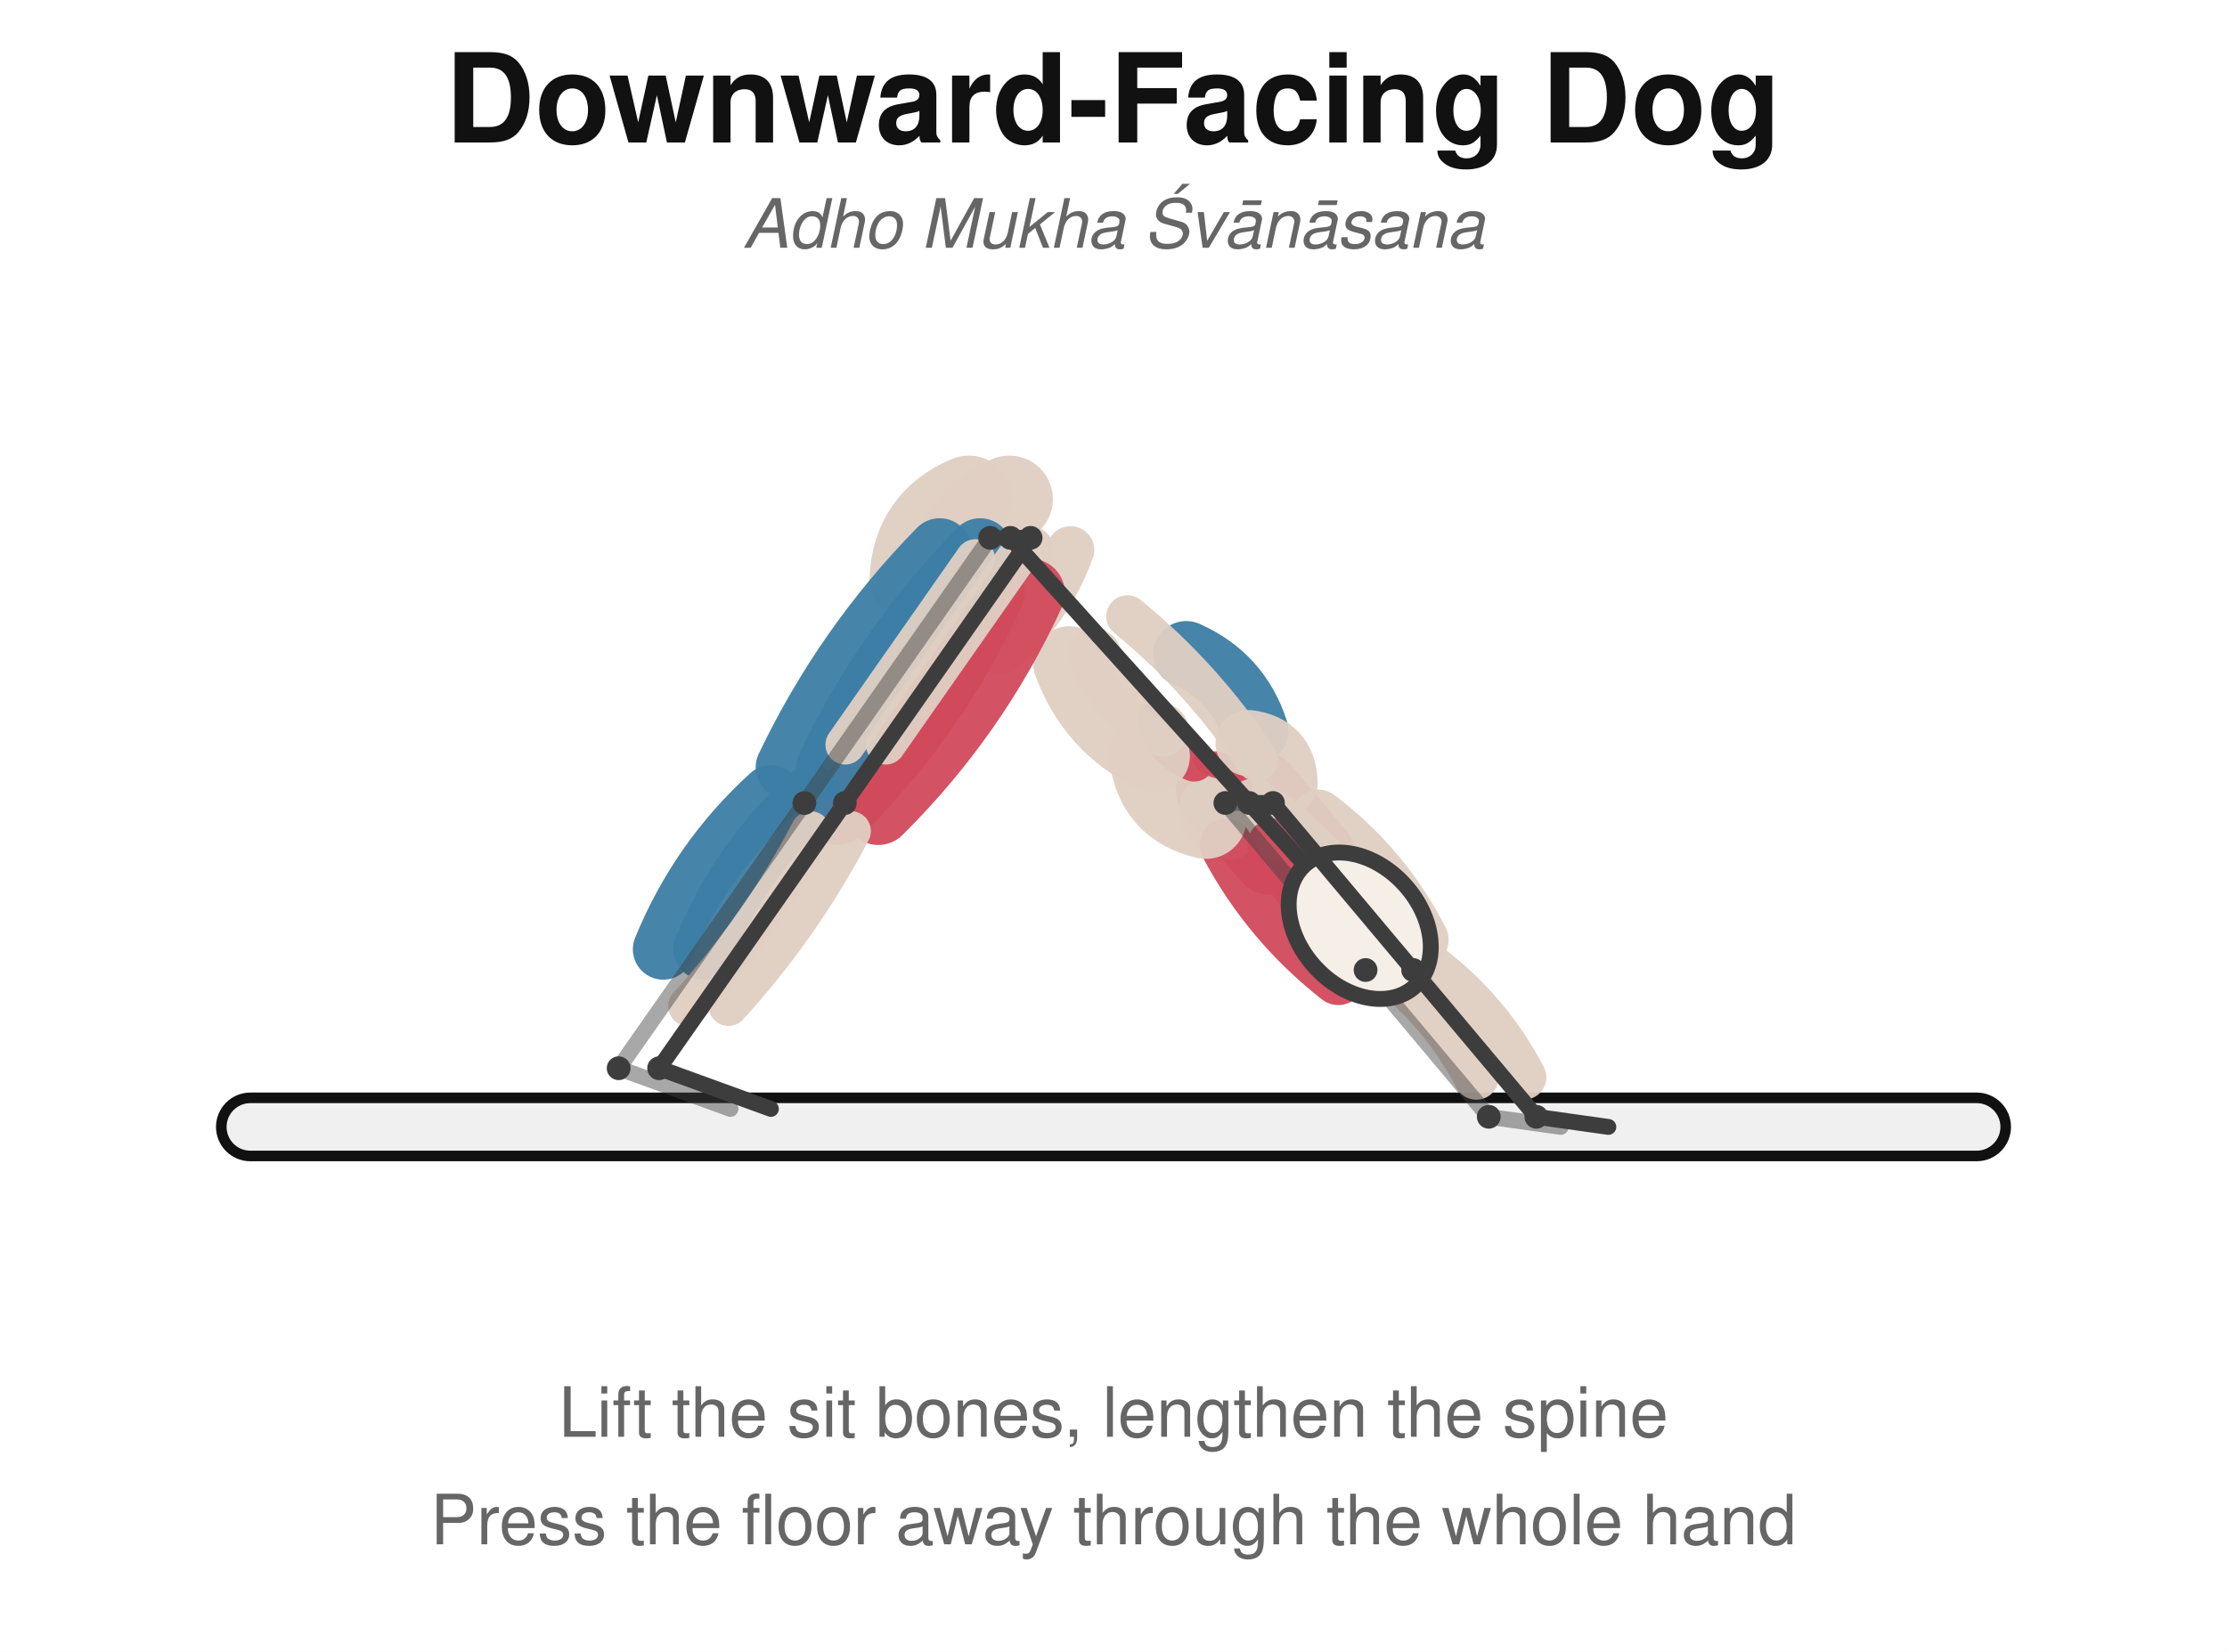
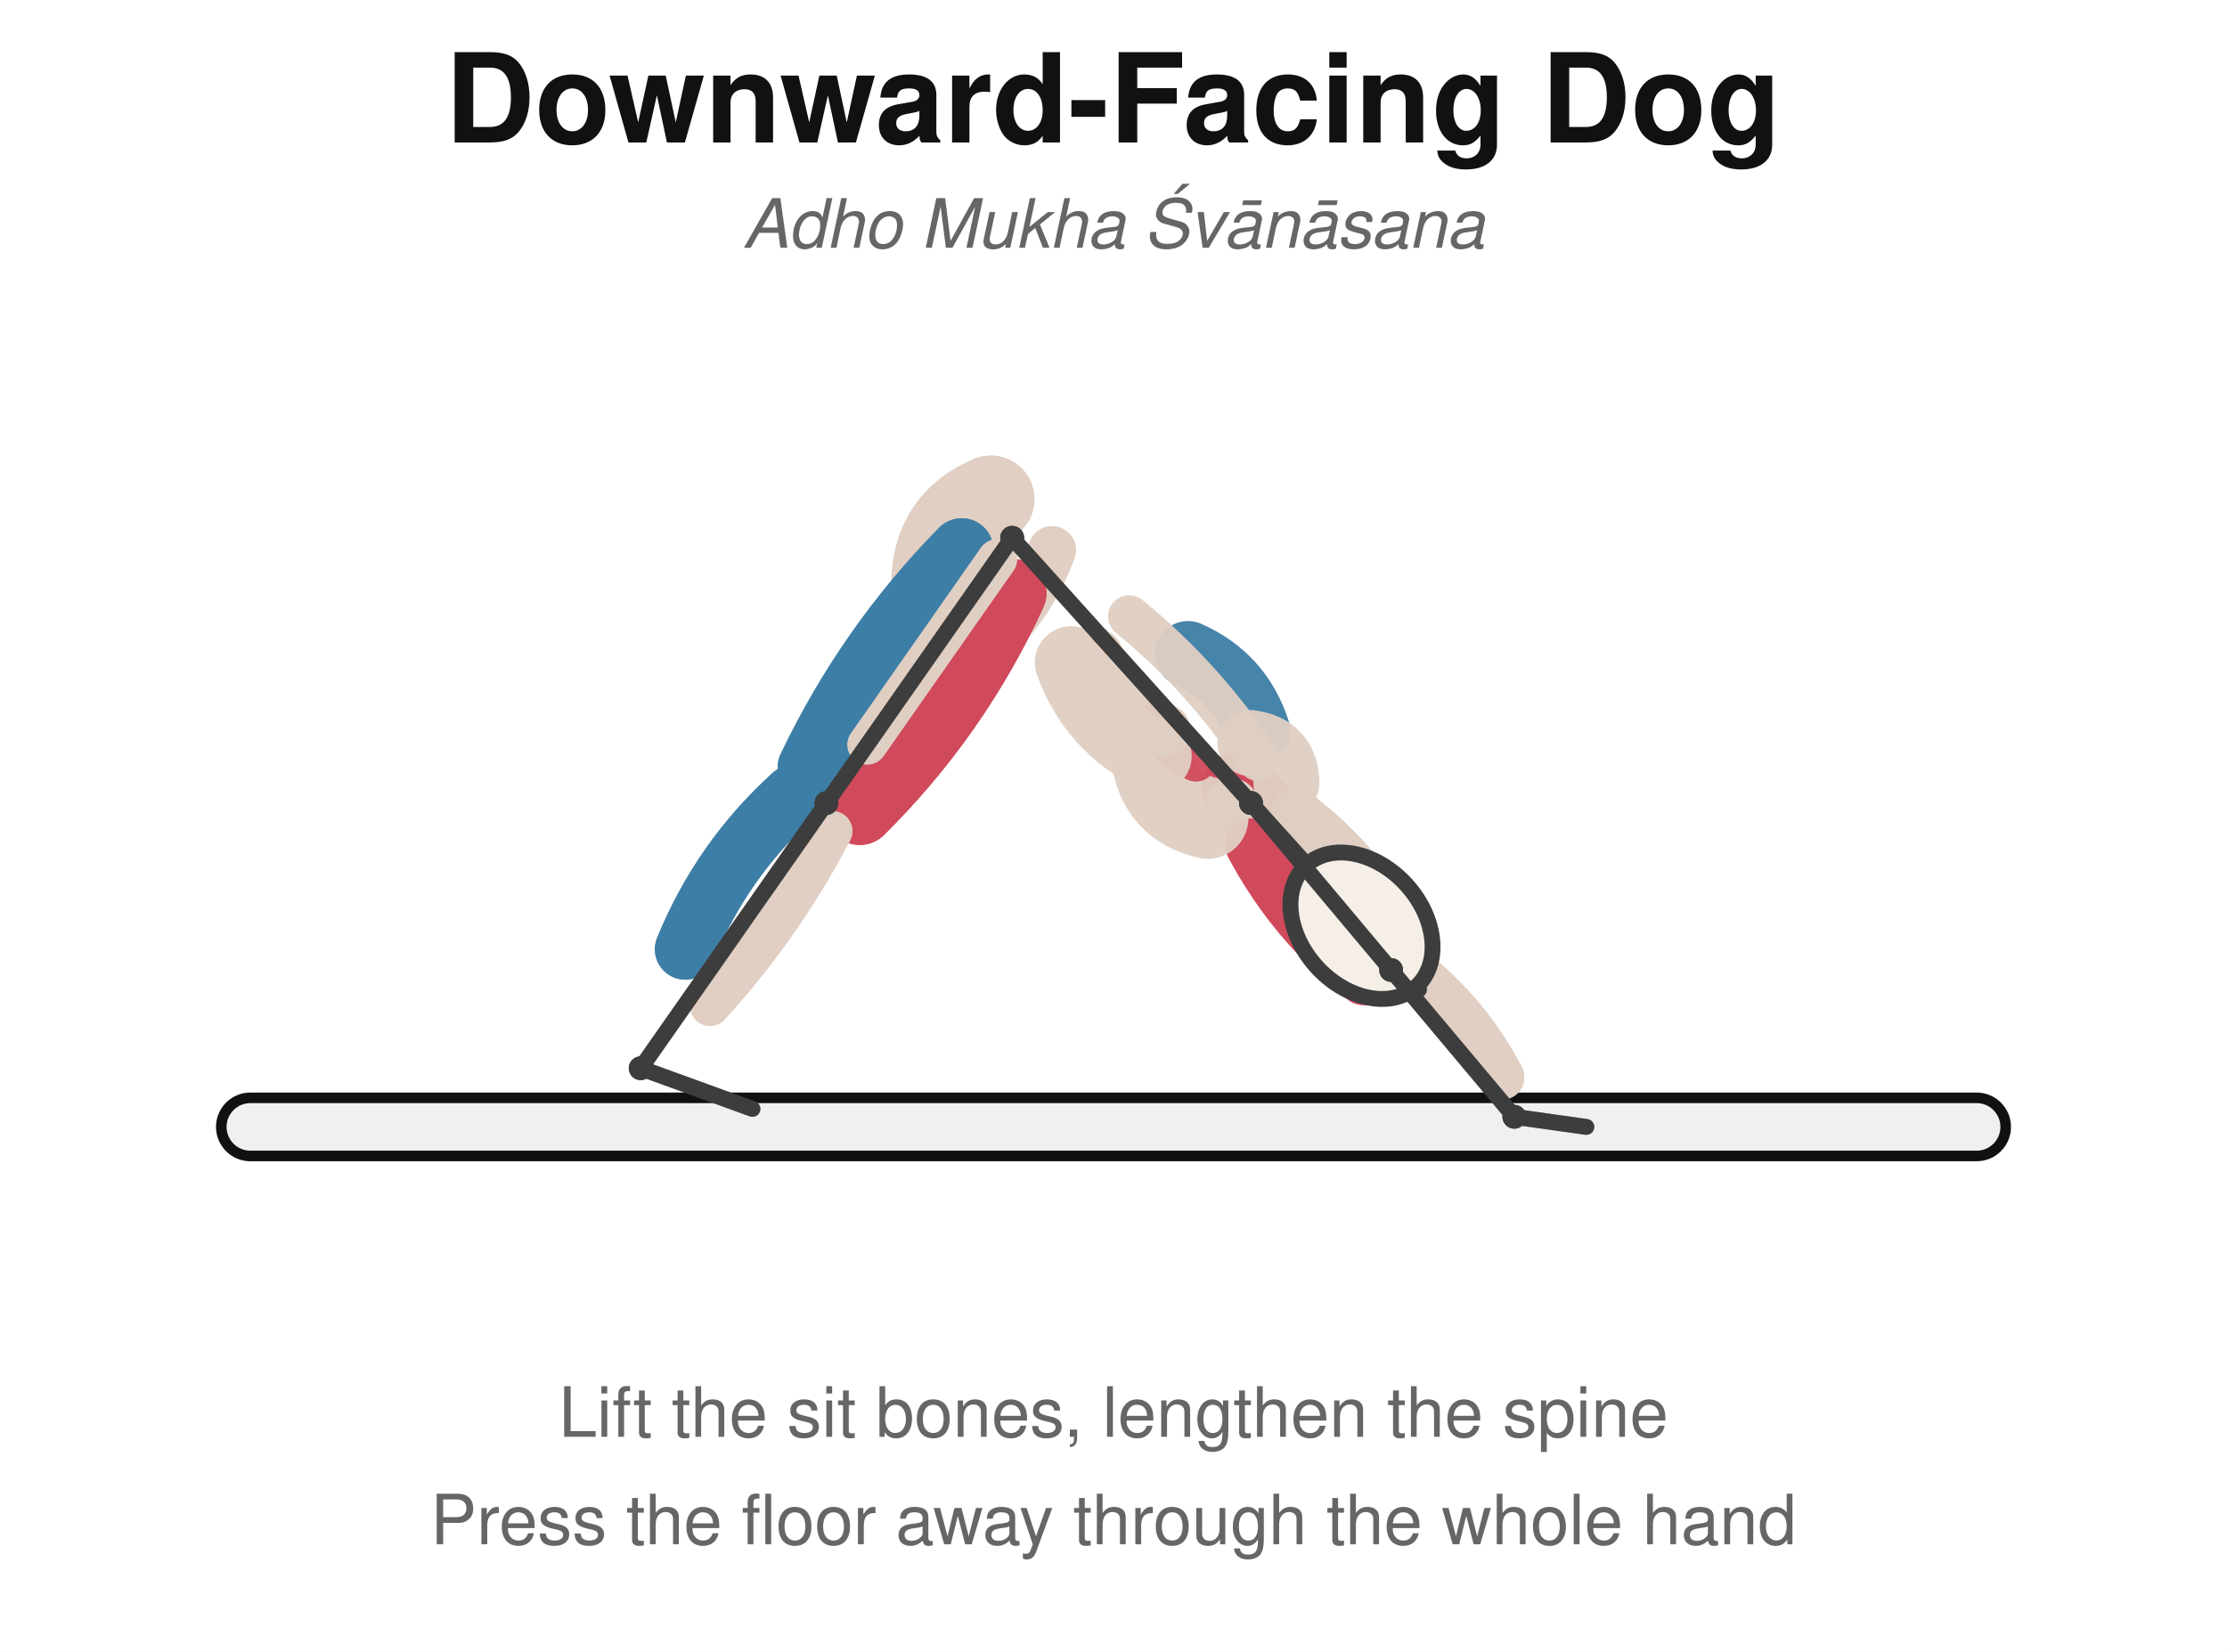
<svg xmlns="http://www.w3.org/2000/svg" viewBox="0 0 620 460" width="620" height="460" data-pose="adho-mukha-svanasana" data-style="anatomy" role="img" aria-label="Downward-Facing Dog (Adho Mukha Śvānāsana)">
  <defs>
    <marker id="asanakit-arrow" viewBox="0 0 10 10" refX="8" refY="5" markerWidth="5" markerHeight="5" orient="auto-start-reverse" markerUnits="strokeWidth">
      <path d="M 0 0 L 10 5 L 0 10 z" fill="#c1121f" />
    </marker>
  </defs>
  <rect data-layer="background" x="0" y="0" width="620" height="460" fill="#ffffff" />
  <g data-layer="title">
    <text x="310" y="39.675" text-anchor="middle" fill="#111111" font-family="Helvetica Neue, Helvetica, Arial, sans-serif" font-size="34.5" font-weight="600">Downward-Facing Dog</text>
    <text x="310" y="69" text-anchor="middle" fill="#666666" font-family="Helvetica Neue, Helvetica, Arial, sans-serif" font-size="18.975" font-style="italic">Adho Mukha Śvānāsana</text>
  </g>
  <g data-layer="props">
    <rect data-prop="mat" x="61.608" y="305.719" width="496.783" height="16.191" rx="8.096" fill="#f0f0f0" stroke="#111111" stroke-width="2.944" />
  </g>
  <g data-layer="muscles">
-     <path data-muscle="deltoid" data-muscle-state="engaged" d="M351.273,219.889Q359.079,229.192,366.885,238.494" fill="none" stroke="#d1495b" stroke-width="21.343" stroke-linecap="round" opacity="0.95" />
-     <path data-muscle="deltoid" data-muscle-state="engaged" d="M338.026,219.889Q345.832,229.192,353.637,238.494" fill="none" stroke="#d1495b" stroke-width="21.343" stroke-linecap="round" opacity="0.95" />
-     <path data-muscle="rotatorCuff" data-muscle-state="resting" d="M349.061,224.123Q348.432,231.388,355.696,232.03" fill="none" stroke="#e0cfc2" stroke-width="14.72" stroke-linecap="round" opacity="0.95" />
-     <path data-muscle="rotatorCuff" data-muscle-state="resting" d="M335.814,224.123Q335.185,231.388,342.449,232.03" fill="none" stroke="#e0cfc2" stroke-width="14.72" stroke-linecap="round" opacity="0.95" />
-     <path data-muscle="biceps" data-muscle-state="resting" d="M367.059,227.252Q385.446,241.15,395.94,261.671" fill="none" stroke="#e0cfc2" stroke-width="14.72" stroke-linecap="round" opacity="0.95" />
-     <path data-muscle="biceps" data-muscle-state="resting" d="M353.811,227.252Q372.198,241.15,382.692,261.671" fill="none" stroke="#e0cfc2" stroke-width="14.72" stroke-linecap="round" opacity="0.95" />
-     <path data-muscle="triceps" data-muscle-state="engaged" d="M354.612,235.318Q366.277,257.234,385.835,272.528" fill="none" stroke="#d1495b" stroke-width="14.72" stroke-linecap="round" opacity="0.95" />
-     <path data-muscle="triceps" data-muscle-state="engaged" d="M341.365,235.318Q353.029,257.234,372.587,272.528" fill="none" stroke="#d1495b" stroke-width="14.72" stroke-linecap="round" opacity="0.95" />
-     <path data-muscle="forearmFlexors" data-muscle-state="resting" d="M398.522,269.328Q414.738,281.841,424.246,299.984" fill="none" stroke="#e0cfc2" stroke-width="12.512" stroke-linecap="round" opacity="0.95" />
-     <path data-muscle="forearmFlexors" data-muscle-state="resting" d="M385.274,269.328Q401.491,281.841,410.998,299.984" fill="none" stroke="#e0cfc2" stroke-width="12.512" stroke-linecap="round" opacity="0.95" />
-     <path data-muscle="pectoralis" data-muscle-state="resting" d="M320.184,210.569Q321.994,224.513,335.672,227.77" fill="none" stroke="#e0cfc2" stroke-width="22.815" stroke-linecap="round" opacity="0.95" />
-     <path data-muscle="latissimus" data-muscle-state="stretched" d="M330.246,182.148Q344.66,188.531,349.502,203.533" fill="none" stroke="#3d7ea6" stroke-width="18.399" stroke-linecap="round" opacity="0.95" />
-     <path data-muscle="trapezius" data-muscle-state="resting" d="M347.604,206.925Q357.413,208.195,357.65,218.083" fill="none" stroke="#e0cfc2" stroke-width="18.399" stroke-linecap="round" opacity="0.95" />
-     <path data-muscle="serratus" data-muscle-state="engaged" d="M322.015,200.503Q324.376,208.9,332.479,212.126" fill="none" stroke="#d1495b" stroke-width="11.04" stroke-linecap="round" opacity="0.95" />
-     <path data-muscle="erectorSpinae" data-muscle-state="resting" d="M313.86,171.648Q334.922,188.881,349.859,211.629" fill="none" stroke="#e0cfc2" stroke-width="11.776" stroke-linecap="round" opacity="0.95" />
-     <path data-muscle="rectusAbdominis" data-muscle-state="resting" d="M297.708,184.507Q304.165,202.265,321.15,210.542" fill="none" stroke="#e0cfc2" stroke-width="20.239" stroke-linecap="round" opacity="0.95" />
-     <path data-muscle="obliques" data-muscle-state="resting" d="M304.724,182.4Q310.314,196.307,323.561,203.32" fill="none" stroke="#e0cfc2" stroke-width="14.72" stroke-linecap="round" opacity="0.95" />
-     <path data-muscle="gluteus" data-muscle-state="resting" d="M280.979,139.011Q266.259,145.213,265.466,161.166" fill="none" stroke="#e0cfc2" stroke-width="24.287" stroke-linecap="round" opacity="0.95" />
-     <path data-muscle="gluteus" data-muscle-state="resting" d="M269.719,139.011Q254.999,145.213,254.205,161.166" fill="none" stroke="#e0cfc2" stroke-width="24.287" stroke-linecap="round" opacity="0.95" />
-     <path data-muscle="hipFlexors" data-muscle-state="resting" d="M298.031,153.152Q292.004,169.843,278.381,181.216" fill="none" stroke="#e0cfc2" stroke-width="13.248" stroke-linecap="round" opacity="0.95" />
-     <path data-muscle="hipFlexors" data-muscle-state="resting" d="M286.771,153.152Q280.744,169.843,267.12,181.216" fill="none" stroke="#e0cfc2" stroke-width="13.248" stroke-linecap="round" opacity="0.95" />
-     <path data-muscle="quadriceps" data-muscle-state="engaged" d="M286.914,165.179Q271.199,199.3,244.511,225.738" fill="none" stroke="#d1495b" stroke-width="19.135" stroke-linecap="round" opacity="0.95" />
-     <path data-muscle="quadriceps" data-muscle-state="engaged" d="M275.654,165.179Q259.938,199.3,233.25,225.738" fill="none" stroke="#d1495b" stroke-width="19.135" stroke-linecap="round" opacity="0.95" />
-     <path data-muscle="hamstrings" data-muscle-state="stretched" d="M272.877,153.148Q246.611,179.882,230.473,213.707" fill="none" stroke="#3d7ea6" stroke-width="17.663" stroke-linecap="round" opacity="0.95" />
-     <path data-muscle="hamstrings" data-muscle-state="stretched" d="M261.616,153.148Q235.35,179.882,219.213,213.707" fill="none" stroke="#3d7ea6" stroke-width="17.663" stroke-linecap="round" opacity="0.95" />
-     <path data-muscle="adductors" data-muscle-state="resting" d="M282.783,155.682Q264.683,181.53,246.584,207.378" fill="none" stroke="#e0cfc2" stroke-width="11.04" stroke-linecap="round" opacity="0.95" />
-     <path data-muscle="adductors" data-muscle-state="resting" d="M271.522,155.682Q253.423,181.53,235.324,207.378" fill="none" stroke="#e0cfc2" stroke-width="11.04" stroke-linecap="round" opacity="0.95" />
-     <path data-muscle="gastrocnemius" data-muscle-state="stretched" d="M225.905,221.514Q206.055,239.533,195.912,264.349" fill="none" stroke="#3d7ea6" stroke-width="16.927" stroke-linecap="round" opacity="0.95" />
-     <path data-muscle="gastrocnemius" data-muscle-state="stretched" d="M214.644,221.514Q194.795,239.533,184.651,264.349" fill="none" stroke="#3d7ea6" stroke-width="16.927" stroke-linecap="round" opacity="0.95" />
-     <path data-muscle="tibialisAnterior" data-muscle-state="resting" d="M236.928,231.434Q223.028,258.022,202.798,280.177" fill="none" stroke="#e0cfc2" stroke-width="11.04" stroke-linecap="round" opacity="0.95" />
-     <path data-muscle="tibialisAnterior" data-muscle-state="resting" d="M225.667,231.434Q211.768,258.022,191.538,280.177" fill="none" stroke="#e0cfc2" stroke-width="11.04" stroke-linecap="round" opacity="0.95" />
+     <path data-muscle="deltoid" data-muscle-state="engaged" d="M345.146,219.889Q352.952,229.192,360.758,238.494" fill="none" stroke="#d1495b" stroke-width="21.343" stroke-linecap="round" opacity="0.95" />
+     <path data-muscle="deltoid" data-muscle-state="engaged" d="M345.146,219.889Q352.952,229.192,360.758,238.494" fill="none" stroke="#d1495b" stroke-width="21.343" stroke-linecap="round" opacity="0.95" />
+     <path data-muscle="rotatorCuff" data-muscle-state="resting" d="M342.934,224.123Q342.305,231.388,349.569,232.03" fill="none" stroke="#e0cfc2" stroke-width="14.72" stroke-linecap="round" opacity="0.95" />
+     <path data-muscle="rotatorCuff" data-muscle-state="resting" d="M342.934,224.123Q342.305,231.388,349.569,232.03" fill="none" stroke="#e0cfc2" stroke-width="14.72" stroke-linecap="round" opacity="0.95" />
+     <path data-muscle="biceps" data-muscle-state="resting" d="M360.932,227.252Q379.319,241.15,389.813,261.671" fill="none" stroke="#e0cfc2" stroke-width="14.72" stroke-linecap="round" opacity="0.95" />
+     <path data-muscle="biceps" data-muscle-state="resting" d="M360.932,227.252Q379.319,241.15,389.813,261.671" fill="none" stroke="#e0cfc2" stroke-width="14.72" stroke-linecap="round" opacity="0.95" />
+     <path data-muscle="triceps" data-muscle-state="engaged" d="M348.485,235.318Q360.15,257.234,379.708,272.528" fill="none" stroke="#d1495b" stroke-width="14.72" stroke-linecap="round" opacity="0.95" />
+     <path data-muscle="triceps" data-muscle-state="engaged" d="M348.485,235.318Q360.15,257.234,379.708,272.528" fill="none" stroke="#d1495b" stroke-width="14.72" stroke-linecap="round" opacity="0.95" />
+     <path data-muscle="forearmFlexors" data-muscle-state="resting" d="M392.395,269.328Q408.611,281.841,418.119,299.984" fill="none" stroke="#e0cfc2" stroke-width="12.512" stroke-linecap="round" opacity="0.95" />
+     <path data-muscle="forearmFlexors" data-muscle-state="resting" d="M392.395,269.328Q408.611,281.841,418.119,299.984" fill="none" stroke="#e0cfc2" stroke-width="12.512" stroke-linecap="round" opacity="0.95" />
+     <path data-muscle="pectoralis" data-muscle-state="resting" d="M320.681,210.569Q322.491,224.513,336.169,227.77" fill="none" stroke="#e0cfc2" stroke-width="22.815" stroke-linecap="round" opacity="0.95" />
+     <path data-muscle="latissimus" data-muscle-state="stretched" d="M330.743,182.148Q345.156,188.531,349.998,203.533" fill="none" stroke="#3d7ea6" stroke-width="18.399" stroke-linecap="round" opacity="0.95" />
+     <path data-muscle="trapezius" data-muscle-state="resting" d="M348.101,206.925Q357.91,208.195,358.147,218.083" fill="none" stroke="#e0cfc2" stroke-width="18.399" stroke-linecap="round" opacity="0.95" />
+     <path data-muscle="serratus" data-muscle-state="engaged" d="M322.511,200.503Q324.872,208.9,332.976,212.126" fill="none" stroke="#d1495b" stroke-width="11.04" stroke-linecap="round" opacity="0.95" />
+     <path data-muscle="erectorSpinae" data-muscle-state="resting" d="M314.357,171.648Q335.419,188.881,350.356,211.629" fill="none" stroke="#e0cfc2" stroke-width="11.776" stroke-linecap="round" opacity="0.95" />
+     <path data-muscle="rectusAbdominis" data-muscle-state="resting" d="M298.205,184.507Q304.662,202.265,321.646,210.542" fill="none" stroke="#e0cfc2" stroke-width="20.239" stroke-linecap="round" opacity="0.95" />
+     <path data-muscle="obliques" data-muscle-state="resting" d="M305.221,182.4Q310.81,196.307,324.057,203.32" fill="none" stroke="#e0cfc2" stroke-width="14.72" stroke-linecap="round" opacity="0.95" />
+     <path data-muscle="gluteus" data-muscle-state="resting" d="M275.846,139.011Q261.126,145.213,260.332,161.166" fill="none" stroke="#e0cfc2" stroke-width="24.287" stroke-linecap="round" opacity="0.95" />
+     <path data-muscle="gluteus" data-muscle-state="resting" d="M275.846,139.011Q261.126,145.213,260.332,161.166" fill="none" stroke="#e0cfc2" stroke-width="24.287" stroke-linecap="round" opacity="0.95" />
+     <path data-muscle="hipFlexors" data-muscle-state="resting" d="M292.898,153.152Q286.871,169.843,273.247,181.216" fill="none" stroke="#e0cfc2" stroke-width="13.248" stroke-linecap="round" opacity="0.95" />
+     <path data-muscle="hipFlexors" data-muscle-state="resting" d="M292.898,153.152Q286.871,169.843,273.247,181.216" fill="none" stroke="#e0cfc2" stroke-width="13.248" stroke-linecap="round" opacity="0.95" />
+     <path data-muscle="quadriceps" data-muscle-state="engaged" d="M281.781,165.179Q266.065,199.3,239.377,225.738" fill="none" stroke="#d1495b" stroke-width="19.135" stroke-linecap="round" opacity="0.95" />
+     <path data-muscle="quadriceps" data-muscle-state="engaged" d="M281.781,165.179Q266.065,199.3,239.377,225.738" fill="none" stroke="#d1495b" stroke-width="19.135" stroke-linecap="round" opacity="0.95" />
+     <path data-muscle="hamstrings" data-muscle-state="stretched" d="M267.743,153.148Q241.477,179.882,225.34,213.707" fill="none" stroke="#3d7ea6" stroke-width="17.663" stroke-linecap="round" opacity="0.95" />
+     <path data-muscle="hamstrings" data-muscle-state="stretched" d="M267.743,153.148Q241.477,179.882,225.34,213.707" fill="none" stroke="#3d7ea6" stroke-width="17.663" stroke-linecap="round" opacity="0.95" />
+     <path data-muscle="adductors" data-muscle-state="resting" d="M277.649,155.682Q259.55,181.53,241.451,207.378" fill="none" stroke="#e0cfc2" stroke-width="11.04" stroke-linecap="round" opacity="0.95" />
+     <path data-muscle="adductors" data-muscle-state="resting" d="M277.649,155.682Q259.55,181.53,241.451,207.378" fill="none" stroke="#e0cfc2" stroke-width="11.04" stroke-linecap="round" opacity="0.95" />
+     <path data-muscle="gastrocnemius" data-muscle-state="stretched" d="M220.771,221.514Q200.922,239.533,190.778,264.349" fill="none" stroke="#3d7ea6" stroke-width="16.927" stroke-linecap="round" opacity="0.95" />
+     <path data-muscle="gastrocnemius" data-muscle-state="stretched" d="M220.771,221.514Q200.922,239.533,190.778,264.349" fill="none" stroke="#3d7ea6" stroke-width="16.927" stroke-linecap="round" opacity="0.95" />
+     <path data-muscle="tibialisAnterior" data-muscle-state="resting" d="M231.794,231.434Q217.895,258.022,197.665,280.177" fill="none" stroke="#e0cfc2" stroke-width="11.04" stroke-linecap="round" opacity="0.95" />
+     <path data-muscle="tibialisAnterior" data-muscle-state="resting" d="M231.794,231.434Q217.895,258.022,197.665,280.177" fill="none" stroke="#e0cfc2" stroke-width="11.04" stroke-linecap="round" opacity="0.95" />
  </g>
  <g data-layer="figure">
-     <g data-layer="limbs-far">
-       <line data-bone="upperArmR" x1="341.148" y1="223.61" x2="380.177" y2="270.123" stroke="#3d3d3d" stroke-width="4.416" stroke-linecap="round" opacity="0.45" />
-       <line data-bone="forearmR" x1="380.177" y1="270.123" x2="414.475" y2="310.997" stroke="#3d3d3d" stroke-width="4.416" stroke-linecap="round" opacity="0.45" />
-       <line data-bone="handR" x1="414.475" y1="310.997" x2="434.517" y2="313.814" stroke="#3d3d3d" stroke-width="4.416" stroke-linecap="round" opacity="0.45" />
-       <line data-bone="thighR" x1="275.659" y1="149.774" x2="223.947" y2="223.626" stroke="#3d3d3d" stroke-width="4.416" stroke-linecap="round" opacity="0.45" />
-       <line data-bone="shinR" x1="223.947" y1="223.626" x2="172.235" y2="297.478" stroke="#3d3d3d" stroke-width="4.416" stroke-linecap="round" opacity="0.45" />
-       <line data-bone="footR" x1="172.235" y1="297.478" x2="203.357" y2="308.806" stroke="#3d3d3d" stroke-width="4.416" stroke-linecap="round" opacity="0.45" />
-     </g>
-     <g data-layer="torso">
-       <line data-bone="pelvis" x1="281.289" y1="149.774" x2="305.912" y2="177.121" stroke="#3d3d3d" stroke-width="4.416" stroke-linecap="round" />
-       <line data-bone="spine" x1="305.912" y1="177.121" x2="347.772" y2="223.61" stroke="#3d3d3d" stroke-width="4.416" stroke-linecap="round" />
-       <line data-bone="neck" x1="347.772" y1="223.61" x2="362.546" y2="240.018" stroke="#3d3d3d" stroke-width="4.416" stroke-linecap="round" />
-       <line data-bone="clavicleL" x1="347.772" y1="223.61" x2="354.396" y2="223.61" stroke="#3d3d3d" stroke-width="4.416" stroke-linecap="round" />
-       <line data-bone="clavicleR" x1="347.772" y1="223.61" x2="341.148" y2="223.61" stroke="#3d3d3d" stroke-width="4.416" stroke-linecap="round" opacity="0.45" />
-       <line data-bone="hipL" x1="281.289" y1="149.774" x2="286.92" y2="149.774" stroke="#3d3d3d" stroke-width="4.416" stroke-linecap="round" />
-       <line data-bone="hipR" x1="281.289" y1="149.774" x2="275.659" y2="149.774" stroke="#3d3d3d" stroke-width="4.416" stroke-linecap="round" opacity="0.45" />
-     </g>
-     <ellipse data-part="head" cx="378.551" cy="257.794" rx="16.927" ry="22.815" transform="rotate(138.000 378.551 257.794)" fill="#f5efe8" stroke="#3d3d3d" stroke-width="4.416" />
-     <g data-layer="limbs-near">
-       <line data-bone="upperArmL" x1="354.396" y1="223.61" x2="393.424" y2="270.123" stroke="#3d3d3d" stroke-width="4.416" stroke-linecap="round" />
-       <line data-bone="forearmL" x1="393.424" y1="270.123" x2="427.722" y2="310.997" stroke="#3d3d3d" stroke-width="4.416" stroke-linecap="round" />
-       <line data-bone="handL" x1="427.722" y1="310.997" x2="447.765" y2="313.814" stroke="#3d3d3d" stroke-width="4.416" stroke-linecap="round" />
-       <line data-bone="thighL" x1="286.92" y1="149.774" x2="235.208" y2="223.626" stroke="#3d3d3d" stroke-width="4.416" stroke-linecap="round" />
-       <line data-bone="shinL" x1="235.208" y1="223.626" x2="183.496" y2="297.478" stroke="#3d3d3d" stroke-width="4.416" stroke-linecap="round" />
-       <line data-bone="footL" x1="183.496" y1="297.478" x2="214.617" y2="308.806" stroke="#3d3d3d" stroke-width="4.416" stroke-linecap="round" />
-     </g>
+     <line data-bone="upperArmL" x1="348.269" y1="223.61" x2="387.297" y2="270.123" stroke="#3d3d3d" stroke-width="4.416" stroke-linecap="round" opacity="0.45" />
+     <line data-bone="forearmL" x1="387.297" y1="270.123" x2="421.595" y2="310.997" stroke="#3d3d3d" stroke-width="4.416" stroke-linecap="round" opacity="0.45" />
+     <line data-bone="handL" x1="421.595" y1="310.997" x2="441.638" y2="313.814" stroke="#3d3d3d" stroke-width="4.416" stroke-linecap="round" opacity="0.45" />
+     <line data-bone="footL" x1="178.362" y1="297.478" x2="209.484" y2="308.806" stroke="#3d3d3d" stroke-width="4.416" stroke-linecap="round" opacity="0.45" />
+     <line data-bone="shinL" x1="230.074" y1="223.626" x2="178.362" y2="297.478" stroke="#3d3d3d" stroke-width="4.416" stroke-linecap="round" opacity="0.45" />
+     <line data-bone="thighL" x1="281.786" y1="149.774" x2="230.074" y2="223.626" stroke="#3d3d3d" stroke-width="4.416" stroke-linecap="round" opacity="0.45" />
+     <line data-bone="clavicleL" x1="348.269" y1="223.61" x2="348.269" y2="223.61" stroke="#3d3d3d" stroke-width="4.416" stroke-linecap="round" opacity="0.45" />
+     <line data-bone="hipL" x1="281.786" y1="149.774" x2="281.786" y2="149.774" stroke="#3d3d3d" stroke-width="4.416" stroke-linecap="round" opacity="0.45" />
+     <line data-bone="pelvis" x1="281.786" y1="149.774" x2="306.409" y2="177.121" stroke="#3d3d3d" stroke-width="4.416" stroke-linecap="round" />
+     <line data-bone="spine" x1="306.409" y1="177.121" x2="348.269" y2="223.61" stroke="#3d3d3d" stroke-width="4.416" stroke-linecap="round" />
+     <line data-bone="neck" x1="348.269" y1="223.61" x2="363.043" y2="240.018" stroke="#3d3d3d" stroke-width="4.416" stroke-linecap="round" />
+     <line data-bone="head" x1="363.043" y1="240.018" x2="395.053" y2="275.569" stroke="#3d3d3d" stroke-width="4.416" stroke-linecap="round" />
+     <ellipse data-part="head" cx="379.048" cy="257.794" rx="16.927" ry="22.815" transform="rotate(138.000 379.048 257.794)" fill="#f5efe8" stroke="#3d3d3d" stroke-width="4.416" />
+     <line data-bone="hipR" x1="281.786" y1="149.774" x2="281.786" y2="149.774" stroke="#3d3d3d" stroke-width="4.416" stroke-linecap="round" />
+     <line data-bone="clavicleR" x1="348.269" y1="223.61" x2="348.269" y2="223.61" stroke="#3d3d3d" stroke-width="4.416" stroke-linecap="round" />
+     <line data-bone="footR" x1="178.362" y1="297.478" x2="209.484" y2="308.806" stroke="#3d3d3d" stroke-width="4.416" stroke-linecap="round" />
+     <line data-bone="shinR" x1="230.074" y1="223.626" x2="178.362" y2="297.478" stroke="#3d3d3d" stroke-width="4.416" stroke-linecap="round" />
+     <line data-bone="thighR" x1="281.786" y1="149.774" x2="230.074" y2="223.626" stroke="#3d3d3d" stroke-width="4.416" stroke-linecap="round" />
+     <line data-bone="upperArmR" x1="348.269" y1="223.61" x2="387.297" y2="270.123" stroke="#3d3d3d" stroke-width="4.416" stroke-linecap="round" />
+     <line data-bone="forearmR" x1="387.297" y1="270.123" x2="421.595" y2="310.997" stroke="#3d3d3d" stroke-width="4.416" stroke-linecap="round" />
+     <line data-bone="handR" x1="421.595" y1="310.997" x2="441.638" y2="313.814" stroke="#3d3d3d" stroke-width="4.416" stroke-linecap="round" />
    <g data-part="joints">
-       <circle data-joint="shoulderL" cx="354.396" cy="223.61" r="3.312" fill="#3d3d3d" />
-       <circle data-joint="elbowL" cx="393.424" cy="270.123" r="3.312" fill="#3d3d3d" />
-       <circle data-joint="wristL" cx="427.722" cy="310.997" r="3.312" fill="#3d3d3d" />
-       <circle data-joint="shoulderR" cx="341.148" cy="223.61" r="3.312" fill="#3d3d3d" />
-       <circle data-joint="elbowR" cx="380.177" cy="270.123" r="3.312" fill="#3d3d3d" />
-       <circle data-joint="wristR" cx="414.475" cy="310.997" r="3.312" fill="#3d3d3d" />
-       <circle data-joint="hipJointL" cx="286.92" cy="149.774" r="3.312" fill="#3d3d3d" />
-       <circle data-joint="kneeL" cx="235.208" cy="223.626" r="3.312" fill="#3d3d3d" />
-       <circle data-joint="ankleL" cx="183.496" cy="297.478" r="3.312" fill="#3d3d3d" />
-       <circle data-joint="hipJointR" cx="275.659" cy="149.774" r="3.312" fill="#3d3d3d" />
-       <circle data-joint="kneeR" cx="223.947" cy="223.626" r="3.312" fill="#3d3d3d" />
-       <circle data-joint="ankleR" cx="172.235" cy="297.478" r="3.312" fill="#3d3d3d" />
-       <circle data-joint="chest" cx="347.772" cy="223.61" r="3.312" fill="#3d3d3d" />
-       <circle data-joint="hipCenter" cx="281.289" cy="149.774" r="3.312" fill="#3d3d3d" />
+       <circle data-joint="shoulderL" cx="348.269" cy="223.61" r="3.312" fill="#3d3d3d" />
+       <circle data-joint="elbowL" cx="387.297" cy="270.123" r="3.312" fill="#3d3d3d" />
+       <circle data-joint="wristL" cx="421.595" cy="310.997" r="3.312" fill="#3d3d3d" />
+       <circle data-joint="shoulderR" cx="348.269" cy="223.61" r="3.312" fill="#3d3d3d" />
+       <circle data-joint="elbowR" cx="387.297" cy="270.123" r="3.312" fill="#3d3d3d" />
+       <circle data-joint="wristR" cx="421.595" cy="310.997" r="3.312" fill="#3d3d3d" />
+       <circle data-joint="hipJointL" cx="281.786" cy="149.774" r="3.312" fill="#3d3d3d" />
+       <circle data-joint="kneeL" cx="230.074" cy="223.626" r="3.312" fill="#3d3d3d" />
+       <circle data-joint="ankleL" cx="178.362" cy="297.478" r="3.312" fill="#3d3d3d" />
+       <circle data-joint="hipJointR" cx="281.786" cy="149.774" r="3.312" fill="#3d3d3d" />
+       <circle data-joint="kneeR" cx="230.074" cy="223.626" r="3.312" fill="#3d3d3d" />
+       <circle data-joint="ankleR" cx="178.362" cy="297.478" r="3.312" fill="#3d3d3d" />
+       <circle data-joint="chest" cx="348.269" cy="223.61" r="3.312" fill="#3d3d3d" />
+       <circle data-joint="hipCenter" cx="281.786" cy="149.774" r="3.312" fill="#3d3d3d" />
    </g>
  </g>
  <g data-layer="caption">
    <text x="310" y="400.108" text-anchor="middle" fill="#666666" font-family="Helvetica Neue, Helvetica, Arial, sans-serif" font-size="19.32">Lift the sit bones, lengthen the spine</text>
    <text x="310" y="430.054" text-anchor="middle" fill="#666666" font-family="Helvetica Neue, Helvetica, Arial, sans-serif" font-size="19.32">Press the floor away through the whole hand</text>
  </g>
</svg>
